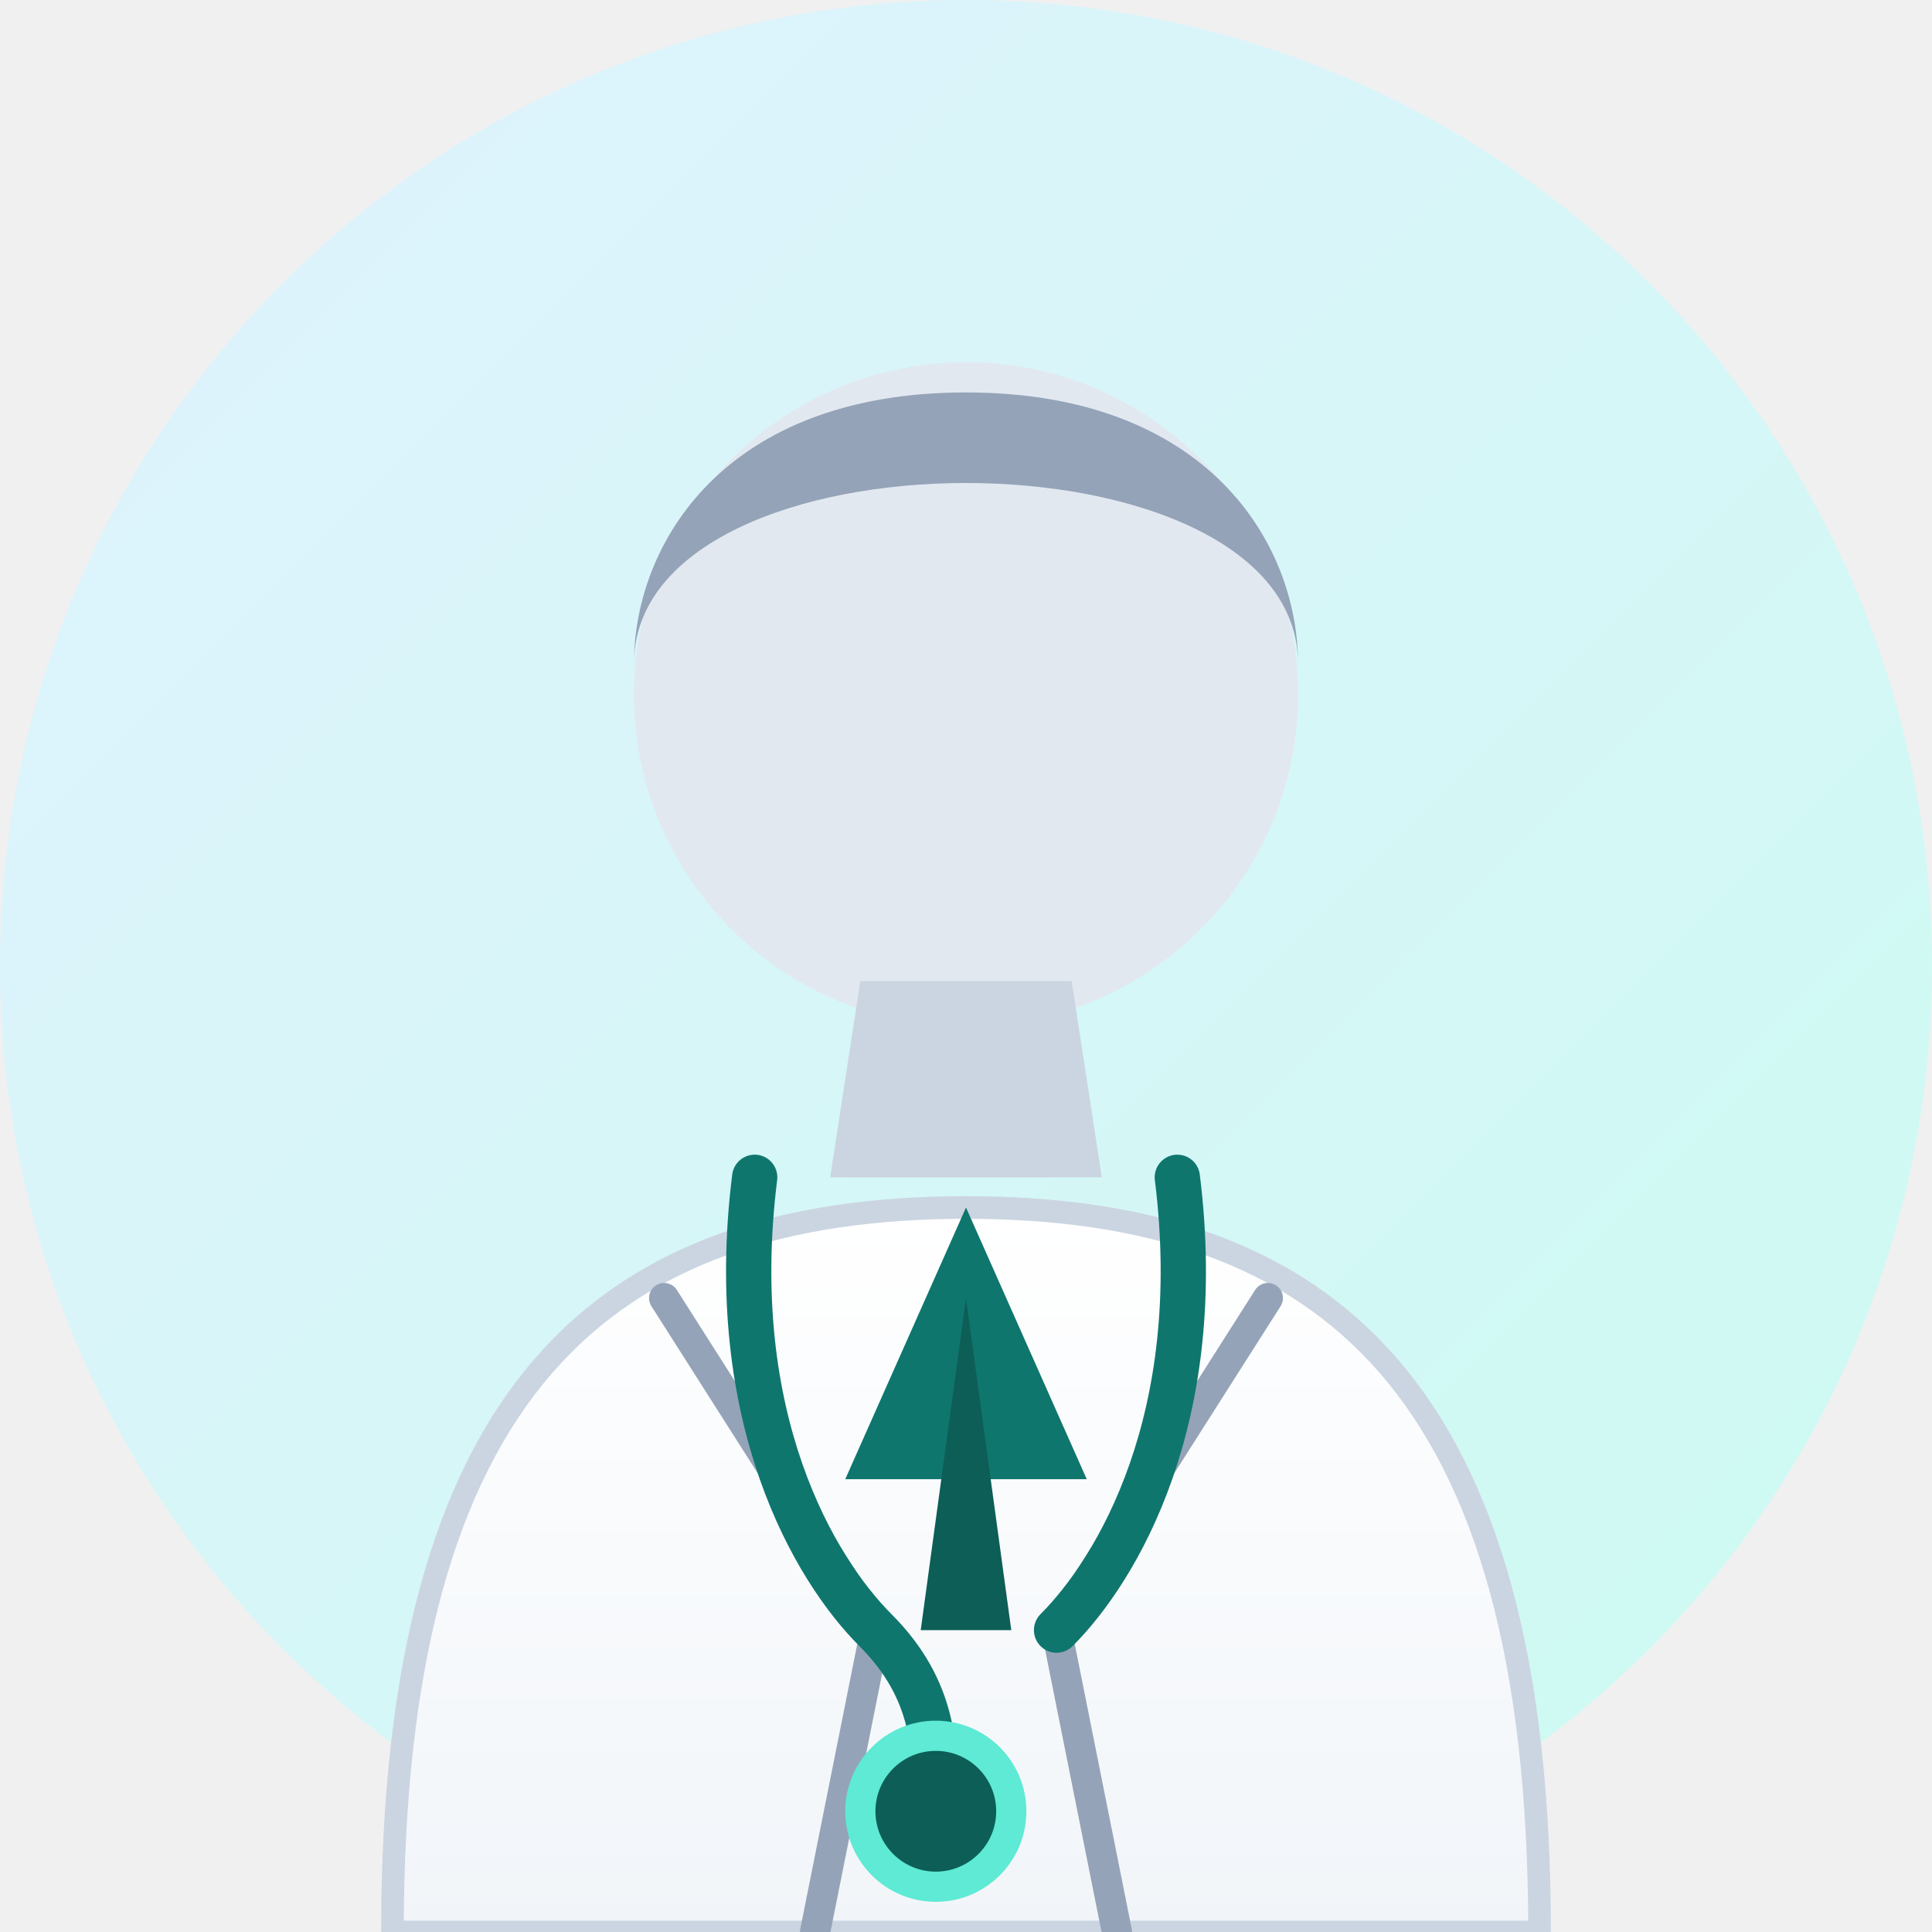
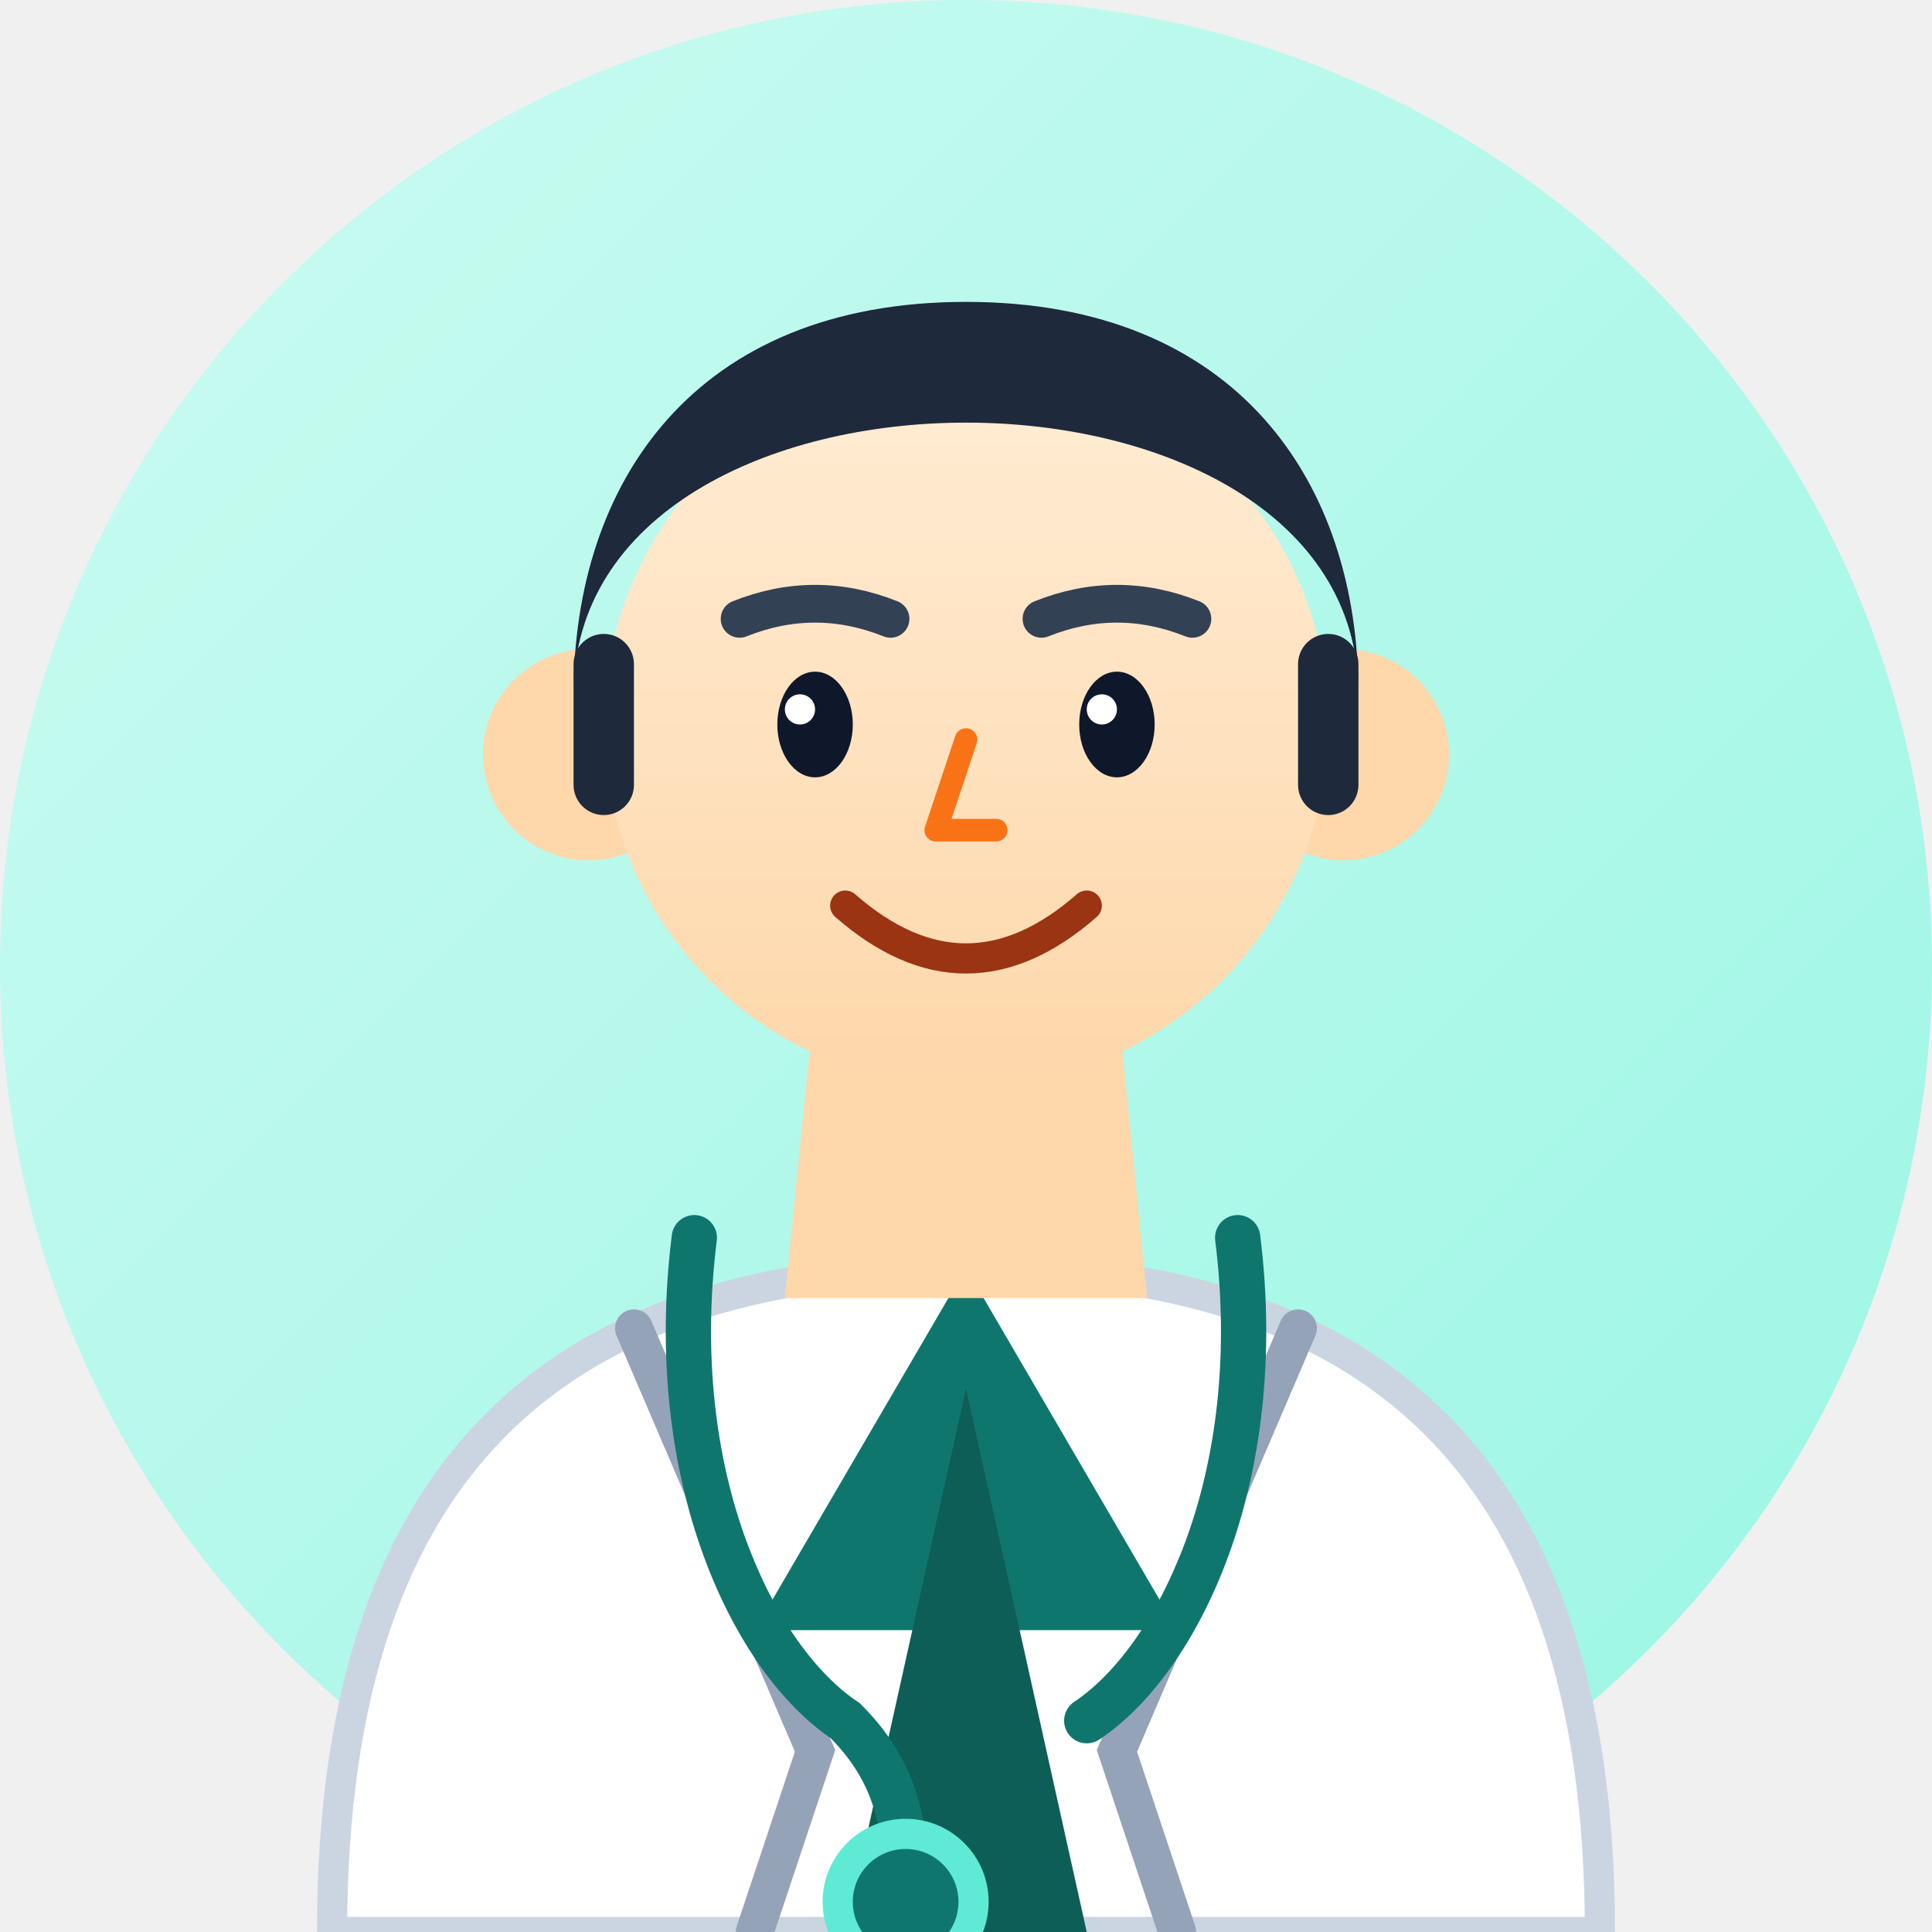
<svg xmlns="http://www.w3.org/2000/svg" viewBox="0 0 128 128" width="100%" height="100%">
  <defs>
    <linearGradient id="bgGrad" x1="0%" y1="0%" x2="100%" y2="100%">
-       <stop offset="0%" stop-color="#E0F2FE" />
-       <stop offset="100%" stop-color="#CCFBF1" />
+       <stop offset="0%" stop-color="#CCFBF1" />
+       <stop offset="100%" stop-color="#99F6E4" />
    </linearGradient>
-     <linearGradient id="coatGrad" x1="0%" y1="0%" x2="0%" y2="100%">
-       <stop offset="0%" stop-color="#FFFFFF" />
-       <stop offset="100%" stop-color="#F1F5F9" />
+     <linearGradient id="skinGrad" x1="0%" y1="0%" x2="0%" y2="100%">
+       <stop offset="0%" stop-color="#FFEDD5" />
+       <stop offset="100%" stop-color="#FED7AA" />
    </linearGradient>
  </defs>
  <circle cx="64" cy="64" r="64" fill="url(#bgGrad)" />
-   <circle cx="64" cy="46" r="22" fill="#E2E8F0" />
-   <path d="M42 44 C42 28 86 28 86 44 C86 36 80 26 64 26 C48 26 42 36 42 44 Z" fill="#94A3B8" />
-   <path d="M57 65 L71 65 L73 78 L55 78 Z" fill="#CBD5E1" />
-   <path d="M26 128 C26 92 40 80 64 80 C88 80 102 92 102 128 Z" fill="url(#coatGrad)" stroke="#CBD5E1" stroke-width="1.5" />
-   <polygon points="64,80 56,98 72,98" fill="#0F766E" />
-   <polygon points="64,86 61,108 67,108" fill="#0D5E57" />
-   <path d="M44 86 L58 108 L54 128" fill="none" stroke="#94A3B8" stroke-width="2" stroke-linecap="round" />
-   <path d="M84 86 L70 108 L74 128" fill="none" stroke="#94A3B8" stroke-width="2" stroke-linecap="round" />
-   <path d="M50 78 C48 94 54 104 58 108 C62 112 62 116 62 120" fill="none" stroke="#0F766E" stroke-width="3" stroke-linecap="round" />
-   <path d="M78 78 C80 94 74 104 70 108" fill="none" stroke="#0F766E" stroke-width="3" stroke-linecap="round" />
-   <circle cx="62" cy="120" r="5" fill="#0D5E57" stroke="#5EEAD4" stroke-width="2" />
+   <path d="M22 128 C22 96 38 84 64 84 C90 84 106 96 106 128 Z" fill="#FFFFFF" stroke="#CBD5E1" stroke-width="2" />
+   <polygon points="64,84 50,108 78,108" fill="#0F766E" />
+   <polygon points="64,92 56,128 72,128" fill="#0D5E57" />
+   <path d="M42 88 L54 116 L50 128" fill="none" stroke="#94A3B8" stroke-width="2.5" stroke-linecap="round" />
+   <path d="M86 88 L74 116 L78 128" fill="none" stroke="#94A3B8" stroke-width="2.5" stroke-linecap="round" />
+   <path d="M46 82 C44 98 50 110 56 114 C60 118 60 122 60 126" fill="none" stroke="#0F766E" stroke-width="3" stroke-linecap="round" />
+   <path d="M82 82 C84 98 78 110 72 114" fill="none" stroke="#0F766E" stroke-width="3" stroke-linecap="round" />
+   <circle cx="60" cy="126" r="4.5" fill="#0F766E" stroke="#5EEAD4" stroke-width="2" />
+   <path d="M54 66 L74 66 L76 86 L52 86 Z" fill="#FED7AA" />
+   <circle cx="39" cy="50" r="7" fill="#FED7AA" />
+   <circle cx="89" cy="50" r="7" fill="#FED7AA" />
+   <circle cx="64" cy="48" r="24" fill="url(#skinGrad)" />
+   <path d="M38 46 C38 22 90 22 90 46 C90 32 82 20 64 20 C46 20 38 32 38 46 Z" fill="#1E293B" />
+   <rect x="38" y="42" width="4" height="12" rx="2" fill="#1E293B" />
+   <rect x="86" y="42" width="4" height="12" rx="2" fill="#1E293B" />
+   <path d="M49 41 Q54 39 59 41" stroke="#334155" stroke-width="2.5" stroke-linecap="round" fill="none" />
+   <path d="M69 41 Q74 39 79 41" stroke="#334155" stroke-width="2.5" stroke-linecap="round" fill="none" />
+   <ellipse cx="54" cy="48" rx="2.5" ry="3.5" fill="#0F172A" />
+   <ellipse cx="74" cy="48" rx="2.5" ry="3.5" fill="#0F172A" />
+   <circle cx="53" cy="47" r="1" fill="#FFFFFF" />
+   <circle cx="73" cy="47" r="1" fill="#FFFFFF" />
+   <path d="M64 49 L62 55 L66 55" stroke="#F97316" stroke-width="1.5" stroke-linecap="round" stroke-linejoin="round" fill="none" />
+   <path d="M56 60 Q64 67 72 60" stroke="#9A3412" stroke-width="2" stroke-linecap="round" fill="none" />
</svg>
